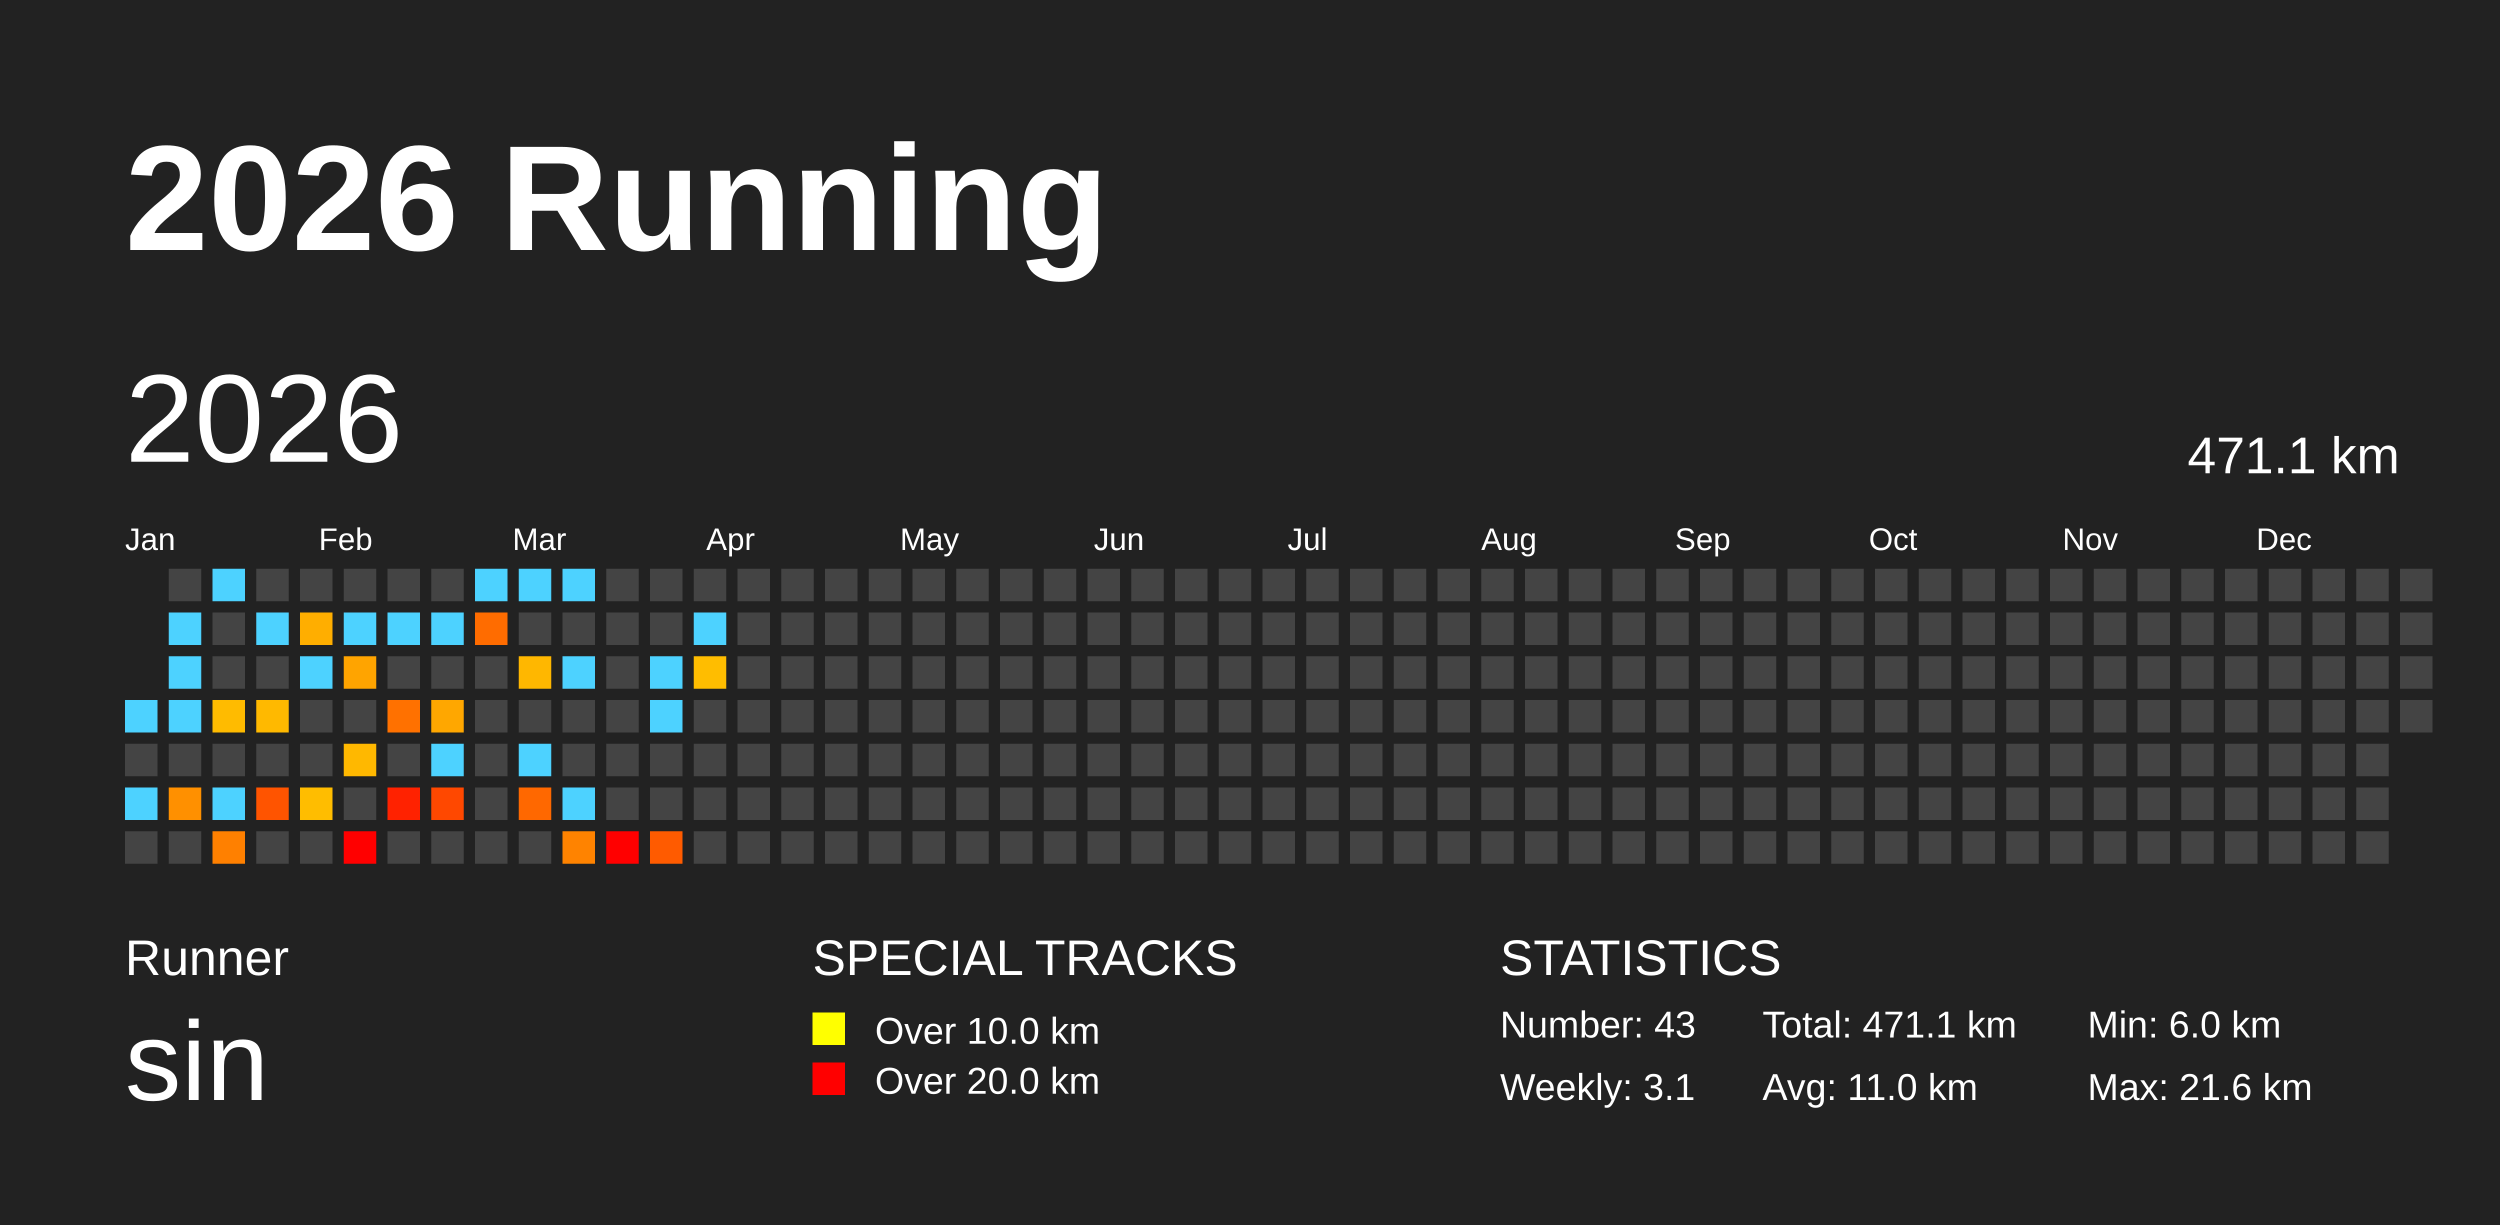
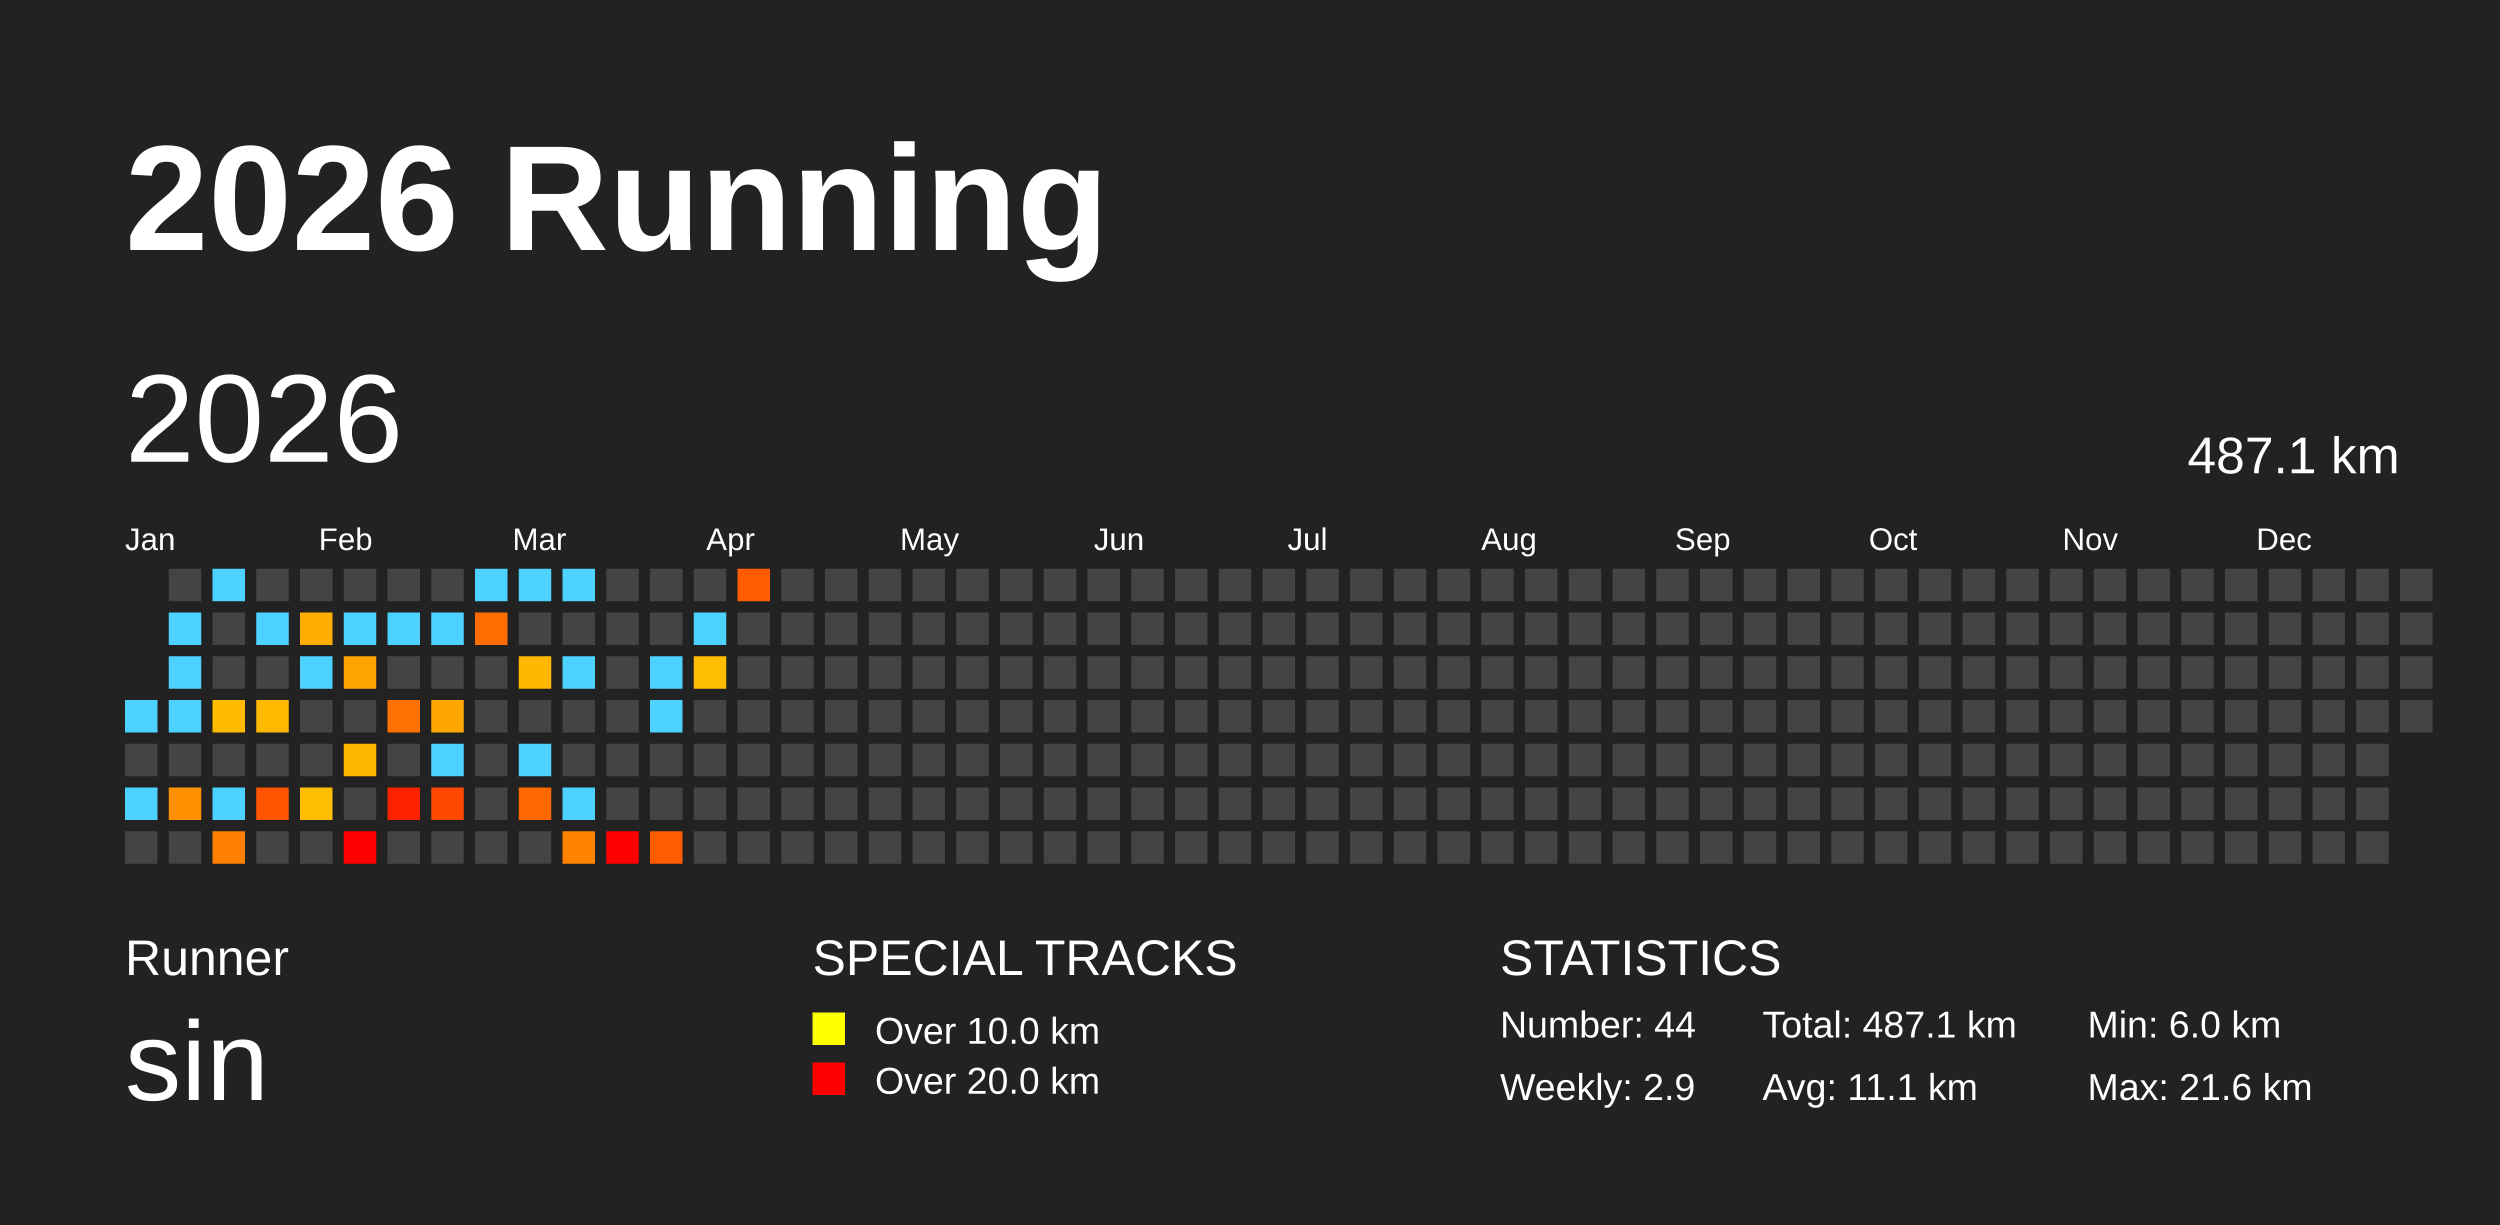
<svg xmlns="http://www.w3.org/2000/svg" baseProfile="full" height="98mm" version="1.1" viewBox="0,0,200,98" width="200mm">
  <defs />
  <rect fill="#222222" height="98" width="200" x="0" y="0" />
  <text fill="#FFFFFF" style="font-size:12px; font-family:Arial; font-weight:bold;" x="10" y="20">2026 Running</text>
  <text fill="#FFFFFF" style="font-size:4px; font-family:Arial" x="10" y="78">Runner</text>
  <text fill="#FFFFFF" style="font-size:9px; font-family:Arial" x="10" y="88">sin</text>
  <text fill="#FFFFFF" style="font-size:4px; font-family:Arial" x="65" y="78">SPECIAL TRACKS</text>
  <rect fill="yellow" height="2.6" width="2.6" x="65" y="81" />
  <text fill="#FFFFFF" style="font-size:3px; font-family:Arial" x="70" y="83.5">Over 10.0 km</text>
  <rect fill="red" height="2.6" width="2.6" x="65" y="85" />
  <text fill="#FFFFFF" style="font-size:3px; font-family:Arial" x="70" y="87.5">Over 20.0 km</text>
  <text fill="#FFFFFF" style="font-size:4px; font-family:Arial" x="120" y="78">STATISTICS</text>
-   <text fill="#FFFFFF" style="font-size:3px; font-family:Arial" x="120" y="83">Number: 43</text>
-   <text fill="#FFFFFF" style="font-size:3px; font-family:Arial" x="120" y="88">Weekly: 3.1</text>
-   <text fill="#FFFFFF" style="font-size:3px; font-family:Arial" x="141" y="83">Total: 471.1 km</text>
-   <text fill="#FFFFFF" style="font-size:3px; font-family:Arial" x="141" y="88">Avg: 11.0 km</text>
+   <text fill="#FFFFFF" style="font-size:3px; font-family:Arial" x="120" y="83">Number: 44</text>
+   <text fill="#FFFFFF" style="font-size:3px; font-family:Arial" x="120" y="88">Weekly: 2.9</text>
+   <text fill="#FFFFFF" style="font-size:3px; font-family:Arial" x="141" y="83">Total: 487.1 km</text>
+   <text fill="#FFFFFF" style="font-size:3px; font-family:Arial" x="141" y="88">Avg: 11.1 km</text>
  <text fill="#FFFFFF" style="font-size:3px; font-family:Arial" x="167" y="83">Min: 6.0 km</text>
  <text fill="#FFFFFF" style="font-size:3px; font-family:Arial" x="167" y="88">Max: 21.6 km</text>
  <text dominant-baseline="hanging" fill="#FFFFFF" style="font-size:10.0px; font-family:Arial;" x="10" y="30">2026</text>
-   <text dominant-baseline="hanging" fill="#FFFFFF" style="font-size:4.125px; font-family:Arial;" x="175" y="35">471.1 km</text>
+   <text dominant-baseline="hanging" fill="#FFFFFF" style="font-size:4.125px; font-family:Arial;" x="175" y="35">487.1 km</text>
  <text fill="#FFFFFF" style="font-size:2.5px; font-family:Arial" x="10.0" y="44">Jan</text>
  <text fill="#FFFFFF" style="font-size:2.5px; font-family:Arial" x="25.5" y="44">Feb</text>
  <text fill="#FFFFFF" style="font-size:2.5px; font-family:Arial" x="41.0" y="44">Mar</text>
  <text fill="#FFFFFF" style="font-size:2.5px; font-family:Arial" x="56.5" y="44">Apr</text>
  <text fill="#FFFFFF" style="font-size:2.5px; font-family:Arial" x="72.0" y="44">May</text>
  <text fill="#FFFFFF" style="font-size:2.5px; font-family:Arial" x="87.5" y="44">Jun</text>
  <text fill="#FFFFFF" style="font-size:2.5px; font-family:Arial" x="103.0" y="44">Jul</text>
  <text fill="#FFFFFF" style="font-size:2.5px; font-family:Arial" x="118.5" y="44">Aug</text>
  <text fill="#FFFFFF" style="font-size:2.5px; font-family:Arial" x="134.0" y="44">Sep</text>
  <text fill="#FFFFFF" style="font-size:2.5px; font-family:Arial" x="149.5" y="44">Oct</text>
  <text fill="#FFFFFF" style="font-size:2.5px; font-family:Arial" x="165.0" y="44">Nov</text>
  <text fill="#FFFFFF" style="font-size:2.5px; font-family:Arial" x="180.5" y="44">Dec</text>
  <rect fill="#4dd2ff" height="2.6" width="2.6" x="10.0" y="56.0" />
  <rect fill="#444444" height="2.6" width="2.6" x="10.0" y="59.5" />
  <rect fill="#4dd2ff" height="2.6" width="2.6" x="10.0" y="63.0" />
  <rect fill="#444444" height="2.6" width="2.6" x="10.0" y="66.5" />
  <rect fill="#444444" height="2.6" width="2.6" x="13.5" y="45.5" />
  <rect fill="#4dd2ff" height="2.6" width="2.6" x="13.5" y="49.0" />
  <rect fill="#4dd2ff" height="2.6" width="2.6" x="13.5" y="52.5" />
  <rect fill="#4dd2ff" height="2.6" width="2.6" x="13.5" y="56.0" />
  <rect fill="#444444" height="2.6" width="2.6" x="13.5" y="59.5" />
  <rect fill="#ff9000" height="2.6" width="2.6" x="13.5" y="63.0" />
  <rect fill="#444444" height="2.6" width="2.6" x="13.5" y="66.5" />
  <rect fill="#4dd2ff" height="2.6" width="2.6" x="17.0" y="45.5" />
  <rect fill="#444444" height="2.6" width="2.6" x="17.0" y="49.0" />
  <rect fill="#444444" height="2.6" width="2.6" x="17.0" y="52.5" />
  <rect fill="#ffbb00" height="2.6" width="2.6" x="17.0" y="56.0" />
  <rect fill="#444444" height="2.6" width="2.6" x="17.0" y="59.5" />
  <rect fill="#4dd2ff" height="2.6" width="2.6" x="17.0" y="63.0" />
  <rect fill="#ff8000" height="2.6" width="2.6" x="17.0" y="66.5" />
  <rect fill="#444444" height="2.6" width="2.6" x="20.5" y="45.5" />
  <rect fill="#4dd2ff" height="2.6" width="2.6" x="20.5" y="49.0" />
  <rect fill="#444444" height="2.6" width="2.6" x="20.5" y="52.5" />
  <rect fill="#ffb900" height="2.6" width="2.6" x="20.5" y="56.0" />
  <rect fill="#444444" height="2.6" width="2.6" x="20.5" y="59.5" />
  <rect fill="#ff5400" height="2.6" width="2.6" x="20.5" y="63.0" />
  <rect fill="#444444" height="2.6" width="2.6" x="20.5" y="66.5" />
  <rect fill="#444444" height="2.6" width="2.6" x="24.0" y="45.5" />
  <rect fill="#ffae00" height="2.6" width="2.6" x="24.0" y="49.0" />
  <rect fill="#4dd2ff" height="2.6" width="2.6" x="24.0" y="52.5" />
  <rect fill="#444444" height="2.6" width="2.6" x="24.0" y="56.0" />
  <rect fill="#444444" height="2.6" width="2.6" x="24.0" y="59.5" />
  <rect fill="#ffbd00" height="2.6" width="2.6" x="24.0" y="63.0" />
  <rect fill="#444444" height="2.6" width="2.6" x="24.0" y="66.5" />
  <rect fill="#444444" height="2.6" width="2.6" x="27.5" y="45.5" />
  <rect fill="#4dd2ff" height="2.6" width="2.6" x="27.5" y="49.0" />
  <rect fill="#ffa400" height="2.6" width="2.6" x="27.5" y="52.5" />
  <rect fill="#444444" height="2.6" width="2.6" x="27.5" y="56.0" />
  <rect fill="#ffb800" height="2.6" width="2.6" x="27.5" y="59.5" />
  <rect fill="#444444" height="2.6" width="2.6" x="27.5" y="63.0" />
  <rect fill="red" height="2.6" width="2.6" x="27.5" y="66.5" />
  <rect fill="#444444" height="2.6" width="2.6" x="31.0" y="45.5" />
  <rect fill="#4dd2ff" height="2.6" width="2.6" x="31.0" y="49.0" />
  <rect fill="#444444" height="2.6" width="2.6" x="31.0" y="52.5" />
  <rect fill="#ff7100" height="2.6" width="2.6" x="31.0" y="56.0" />
  <rect fill="#444444" height="2.6" width="2.6" x="31.0" y="59.5" />
  <rect fill="#ff2200" height="2.6" width="2.6" x="31.0" y="63.0" />
  <rect fill="#444444" height="2.6" width="2.6" x="31.0" y="66.5" />
  <rect fill="#444444" height="2.6" width="2.6" x="34.5" y="45.5" />
  <rect fill="#4dd2ff" height="2.6" width="2.6" x="34.5" y="49.0" />
  <rect fill="#444444" height="2.6" width="2.6" x="34.5" y="52.5" />
  <rect fill="#ffa700" height="2.6" width="2.6" x="34.5" y="56.0" />
  <rect fill="#4dd2ff" height="2.6" width="2.6" x="34.5" y="59.5" />
  <rect fill="#ff4800" height="2.6" width="2.6" x="34.5" y="63.0" />
  <rect fill="#444444" height="2.6" width="2.6" x="34.5" y="66.5" />
  <rect fill="#4dd2ff" height="2.6" width="2.6" x="38.0" y="45.5" />
  <rect fill="#ff6c00" height="2.6" width="2.6" x="38.0" y="49.0" />
  <rect fill="#444444" height="2.6" width="2.6" x="38.0" y="52.5" />
  <rect fill="#444444" height="2.6" width="2.6" x="38.0" y="56.0" />
  <rect fill="#444444" height="2.6" width="2.6" x="38.0" y="59.5" />
  <rect fill="#444444" height="2.6" width="2.6" x="38.0" y="63.0" />
  <rect fill="#444444" height="2.6" width="2.6" x="38.0" y="66.5" />
  <rect fill="#4dd2ff" height="2.6" width="2.6" x="41.5" y="45.5" />
  <rect fill="#444444" height="2.6" width="2.6" x="41.5" y="49.0" />
  <rect fill="#ffb700" height="2.6" width="2.6" x="41.5" y="52.5" />
  <rect fill="#444444" height="2.6" width="2.6" x="41.5" y="56.0" />
  <rect fill="#4dd2ff" height="2.6" width="2.6" x="41.5" y="59.5" />
  <rect fill="#ff6800" height="2.6" width="2.6" x="41.5" y="63.0" />
  <rect fill="#444444" height="2.6" width="2.6" x="41.5" y="66.5" />
  <rect fill="#4dd2ff" height="2.6" width="2.6" x="45.0" y="45.5" />
  <rect fill="#444444" height="2.6" width="2.6" x="45.0" y="49.0" />
  <rect fill="#4dd2ff" height="2.6" width="2.6" x="45.0" y="52.5" />
  <rect fill="#444444" height="2.6" width="2.6" x="45.0" y="56.0" />
  <rect fill="#444444" height="2.6" width="2.6" x="45.0" y="59.5" />
  <rect fill="#4dd2ff" height="2.6" width="2.6" x="45.0" y="63.0" />
  <rect fill="#ff8300" height="2.6" width="2.6" x="45.0" y="66.5" />
  <rect fill="#444444" height="2.6" width="2.6" x="48.5" y="45.5" />
  <rect fill="#444444" height="2.6" width="2.6" x="48.5" y="49.0" />
  <rect fill="#444444" height="2.6" width="2.6" x="48.5" y="52.5" />
  <rect fill="#444444" height="2.6" width="2.6" x="48.5" y="56.0" />
  <rect fill="#444444" height="2.6" width="2.6" x="48.5" y="59.5" />
  <rect fill="#444444" height="2.6" width="2.6" x="48.5" y="63.0" />
  <rect fill="red" height="2.6" width="2.6" x="48.5" y="66.5" />
  <rect fill="#444444" height="2.6" width="2.6" x="52.0" y="45.5" />
  <rect fill="#444444" height="2.6" width="2.6" x="52.0" y="49.0" />
  <rect fill="#4dd2ff" height="2.6" width="2.6" x="52.0" y="52.5" />
  <rect fill="#4dd2ff" height="2.6" width="2.6" x="52.0" y="56.0" />
  <rect fill="#444444" height="2.6" width="2.6" x="52.0" y="59.5" />
  <rect fill="#444444" height="2.6" width="2.6" x="52.0" y="63.0" />
  <rect fill="#ff5b00" height="2.6" width="2.6" x="52.0" y="66.5" />
  <rect fill="#444444" height="2.6" width="2.6" x="55.5" y="45.5" />
  <rect fill="#4dd2ff" height="2.6" width="2.6" x="55.5" y="49.0" />
  <rect fill="#ffbd00" height="2.6" width="2.6" x="55.5" y="52.5" />
  <rect fill="#444444" height="2.6" width="2.6" x="55.5" y="56.0" />
  <rect fill="#444444" height="2.6" width="2.6" x="55.5" y="59.5" />
  <rect fill="#444444" height="2.6" width="2.6" x="55.5" y="63.0" />
  <rect fill="#444444" height="2.6" width="2.6" x="55.5" y="66.5" />
-   <rect fill="#444444" height="2.6" width="2.6" x="59.0" y="45.5" />
+   <rect fill="#ff5b00" height="2.6" width="2.6" x="59.0" y="45.5" />
  <rect fill="#444444" height="2.6" width="2.6" x="59.0" y="49.0" />
  <rect fill="#444444" height="2.6" width="2.6" x="59.0" y="52.5" />
  <rect fill="#444444" height="2.6" width="2.6" x="59.0" y="56.0" />
  <rect fill="#444444" height="2.6" width="2.6" x="59.0" y="59.5" />
  <rect fill="#444444" height="2.6" width="2.6" x="59.0" y="63.0" />
  <rect fill="#444444" height="2.6" width="2.6" x="59.0" y="66.5" />
  <rect fill="#444444" height="2.6" width="2.6" x="62.5" y="45.5" />
  <rect fill="#444444" height="2.6" width="2.6" x="62.5" y="49.0" />
  <rect fill="#444444" height="2.6" width="2.6" x="62.5" y="52.5" />
  <rect fill="#444444" height="2.6" width="2.6" x="62.5" y="56.0" />
  <rect fill="#444444" height="2.6" width="2.6" x="62.5" y="59.5" />
  <rect fill="#444444" height="2.6" width="2.6" x="62.5" y="63.0" />
  <rect fill="#444444" height="2.6" width="2.6" x="62.5" y="66.5" />
  <rect fill="#444444" height="2.6" width="2.6" x="66.0" y="45.5" />
  <rect fill="#444444" height="2.6" width="2.6" x="66.0" y="49.0" />
  <rect fill="#444444" height="2.6" width="2.6" x="66.0" y="52.5" />
  <rect fill="#444444" height="2.6" width="2.6" x="66.0" y="56.0" />
  <rect fill="#444444" height="2.6" width="2.6" x="66.0" y="59.5" />
  <rect fill="#444444" height="2.6" width="2.6" x="66.0" y="63.0" />
  <rect fill="#444444" height="2.6" width="2.6" x="66.0" y="66.5" />
  <rect fill="#444444" height="2.6" width="2.6" x="69.5" y="45.5" />
  <rect fill="#444444" height="2.6" width="2.6" x="69.5" y="49.0" />
  <rect fill="#444444" height="2.6" width="2.6" x="69.5" y="52.5" />
  <rect fill="#444444" height="2.6" width="2.6" x="69.5" y="56.0" />
  <rect fill="#444444" height="2.6" width="2.6" x="69.5" y="59.5" />
  <rect fill="#444444" height="2.6" width="2.6" x="69.5" y="63.0" />
  <rect fill="#444444" height="2.6" width="2.6" x="69.5" y="66.5" />
  <rect fill="#444444" height="2.6" width="2.6" x="73.0" y="45.5" />
  <rect fill="#444444" height="2.6" width="2.6" x="73.0" y="49.0" />
  <rect fill="#444444" height="2.6" width="2.6" x="73.0" y="52.5" />
  <rect fill="#444444" height="2.6" width="2.6" x="73.0" y="56.0" />
  <rect fill="#444444" height="2.6" width="2.6" x="73.0" y="59.5" />
  <rect fill="#444444" height="2.6" width="2.6" x="73.0" y="63.0" />
  <rect fill="#444444" height="2.6" width="2.6" x="73.0" y="66.5" />
  <rect fill="#444444" height="2.6" width="2.6" x="76.5" y="45.5" />
  <rect fill="#444444" height="2.6" width="2.6" x="76.5" y="49.0" />
  <rect fill="#444444" height="2.6" width="2.6" x="76.5" y="52.5" />
  <rect fill="#444444" height="2.6" width="2.6" x="76.5" y="56.0" />
  <rect fill="#444444" height="2.6" width="2.6" x="76.5" y="59.5" />
  <rect fill="#444444" height="2.6" width="2.6" x="76.5" y="63.0" />
  <rect fill="#444444" height="2.6" width="2.6" x="76.5" y="66.5" />
  <rect fill="#444444" height="2.6" width="2.6" x="80.0" y="45.5" />
  <rect fill="#444444" height="2.6" width="2.6" x="80.0" y="49.0" />
  <rect fill="#444444" height="2.6" width="2.6" x="80.0" y="52.5" />
  <rect fill="#444444" height="2.6" width="2.6" x="80.0" y="56.0" />
  <rect fill="#444444" height="2.6" width="2.6" x="80.0" y="59.5" />
  <rect fill="#444444" height="2.6" width="2.6" x="80.0" y="63.0" />
  <rect fill="#444444" height="2.6" width="2.6" x="80.0" y="66.5" />
  <rect fill="#444444" height="2.6" width="2.6" x="83.5" y="45.5" />
  <rect fill="#444444" height="2.6" width="2.6" x="83.5" y="49.0" />
  <rect fill="#444444" height="2.6" width="2.6" x="83.5" y="52.5" />
  <rect fill="#444444" height="2.6" width="2.6" x="83.5" y="56.0" />
  <rect fill="#444444" height="2.6" width="2.6" x="83.5" y="59.5" />
  <rect fill="#444444" height="2.6" width="2.6" x="83.5" y="63.0" />
  <rect fill="#444444" height="2.6" width="2.6" x="83.5" y="66.5" />
  <rect fill="#444444" height="2.6" width="2.6" x="87.0" y="45.5" />
  <rect fill="#444444" height="2.6" width="2.6" x="87.0" y="49.0" />
  <rect fill="#444444" height="2.6" width="2.6" x="87.0" y="52.5" />
  <rect fill="#444444" height="2.6" width="2.6" x="87.0" y="56.0" />
  <rect fill="#444444" height="2.6" width="2.6" x="87.0" y="59.5" />
  <rect fill="#444444" height="2.6" width="2.6" x="87.0" y="63.0" />
  <rect fill="#444444" height="2.6" width="2.6" x="87.0" y="66.5" />
  <rect fill="#444444" height="2.6" width="2.6" x="90.5" y="45.5" />
  <rect fill="#444444" height="2.6" width="2.6" x="90.5" y="49.0" />
  <rect fill="#444444" height="2.6" width="2.6" x="90.5" y="52.5" />
  <rect fill="#444444" height="2.6" width="2.6" x="90.5" y="56.0" />
  <rect fill="#444444" height="2.6" width="2.6" x="90.5" y="59.5" />
  <rect fill="#444444" height="2.6" width="2.6" x="90.5" y="63.0" />
  <rect fill="#444444" height="2.6" width="2.6" x="90.5" y="66.5" />
  <rect fill="#444444" height="2.6" width="2.6" x="94.0" y="45.5" />
  <rect fill="#444444" height="2.6" width="2.6" x="94.0" y="49.0" />
  <rect fill="#444444" height="2.6" width="2.6" x="94.0" y="52.5" />
  <rect fill="#444444" height="2.6" width="2.6" x="94.0" y="56.0" />
  <rect fill="#444444" height="2.6" width="2.6" x="94.0" y="59.5" />
  <rect fill="#444444" height="2.6" width="2.6" x="94.0" y="63.0" />
  <rect fill="#444444" height="2.6" width="2.6" x="94.0" y="66.5" />
  <rect fill="#444444" height="2.6" width="2.6" x="97.5" y="45.5" />
  <rect fill="#444444" height="2.6" width="2.6" x="97.5" y="49.0" />
  <rect fill="#444444" height="2.6" width="2.6" x="97.5" y="52.5" />
  <rect fill="#444444" height="2.6" width="2.6" x="97.5" y="56.0" />
  <rect fill="#444444" height="2.6" width="2.6" x="97.5" y="59.5" />
  <rect fill="#444444" height="2.6" width="2.6" x="97.5" y="63.0" />
  <rect fill="#444444" height="2.6" width="2.6" x="97.5" y="66.5" />
  <rect fill="#444444" height="2.6" width="2.6" x="101.0" y="45.5" />
  <rect fill="#444444" height="2.6" width="2.6" x="101.0" y="49.0" />
  <rect fill="#444444" height="2.6" width="2.6" x="101.0" y="52.5" />
  <rect fill="#444444" height="2.6" width="2.6" x="101.0" y="56.0" />
  <rect fill="#444444" height="2.6" width="2.6" x="101.0" y="59.5" />
  <rect fill="#444444" height="2.6" width="2.6" x="101.0" y="63.0" />
  <rect fill="#444444" height="2.6" width="2.6" x="101.0" y="66.5" />
  <rect fill="#444444" height="2.6" width="2.6" x="104.5" y="45.5" />
  <rect fill="#444444" height="2.6" width="2.6" x="104.5" y="49.0" />
  <rect fill="#444444" height="2.6" width="2.6" x="104.5" y="52.5" />
  <rect fill="#444444" height="2.6" width="2.6" x="104.5" y="56.0" />
  <rect fill="#444444" height="2.6" width="2.6" x="104.5" y="59.5" />
  <rect fill="#444444" height="2.6" width="2.6" x="104.5" y="63.0" />
  <rect fill="#444444" height="2.6" width="2.6" x="104.5" y="66.5" />
  <rect fill="#444444" height="2.6" width="2.6" x="108.0" y="45.5" />
  <rect fill="#444444" height="2.6" width="2.6" x="108.0" y="49.0" />
  <rect fill="#444444" height="2.6" width="2.6" x="108.0" y="52.5" />
  <rect fill="#444444" height="2.6" width="2.6" x="108.0" y="56.0" />
  <rect fill="#444444" height="2.6" width="2.6" x="108.0" y="59.5" />
  <rect fill="#444444" height="2.6" width="2.6" x="108.0" y="63.0" />
  <rect fill="#444444" height="2.6" width="2.6" x="108.0" y="66.5" />
  <rect fill="#444444" height="2.6" width="2.6" x="111.5" y="45.5" />
  <rect fill="#444444" height="2.6" width="2.6" x="111.5" y="49.0" />
  <rect fill="#444444" height="2.6" width="2.6" x="111.5" y="52.5" />
  <rect fill="#444444" height="2.6" width="2.6" x="111.5" y="56.0" />
  <rect fill="#444444" height="2.6" width="2.6" x="111.5" y="59.5" />
  <rect fill="#444444" height="2.6" width="2.6" x="111.5" y="63.0" />
  <rect fill="#444444" height="2.6" width="2.6" x="111.5" y="66.5" />
  <rect fill="#444444" height="2.6" width="2.6" x="115.0" y="45.5" />
  <rect fill="#444444" height="2.6" width="2.6" x="115.0" y="49.0" />
  <rect fill="#444444" height="2.6" width="2.6" x="115.0" y="52.5" />
  <rect fill="#444444" height="2.6" width="2.6" x="115.0" y="56.0" />
  <rect fill="#444444" height="2.6" width="2.6" x="115.0" y="59.5" />
  <rect fill="#444444" height="2.6" width="2.6" x="115.0" y="63.0" />
  <rect fill="#444444" height="2.6" width="2.6" x="115.0" y="66.5" />
  <rect fill="#444444" height="2.6" width="2.6" x="118.5" y="45.5" />
  <rect fill="#444444" height="2.6" width="2.6" x="118.5" y="49.0" />
  <rect fill="#444444" height="2.6" width="2.6" x="118.5" y="52.5" />
  <rect fill="#444444" height="2.6" width="2.6" x="118.5" y="56.0" />
  <rect fill="#444444" height="2.6" width="2.6" x="118.5" y="59.5" />
  <rect fill="#444444" height="2.6" width="2.6" x="118.5" y="63.0" />
  <rect fill="#444444" height="2.6" width="2.6" x="118.5" y="66.5" />
  <rect fill="#444444" height="2.6" width="2.6" x="122.0" y="45.5" />
  <rect fill="#444444" height="2.6" width="2.6" x="122.0" y="49.0" />
  <rect fill="#444444" height="2.6" width="2.6" x="122.0" y="52.5" />
  <rect fill="#444444" height="2.6" width="2.6" x="122.0" y="56.0" />
  <rect fill="#444444" height="2.6" width="2.6" x="122.0" y="59.5" />
  <rect fill="#444444" height="2.6" width="2.6" x="122.0" y="63.0" />
  <rect fill="#444444" height="2.6" width="2.6" x="122.0" y="66.5" />
  <rect fill="#444444" height="2.6" width="2.6" x="125.5" y="45.5" />
  <rect fill="#444444" height="2.6" width="2.6" x="125.5" y="49.0" />
  <rect fill="#444444" height="2.6" width="2.6" x="125.5" y="52.5" />
  <rect fill="#444444" height="2.6" width="2.6" x="125.5" y="56.0" />
  <rect fill="#444444" height="2.6" width="2.6" x="125.5" y="59.5" />
  <rect fill="#444444" height="2.6" width="2.6" x="125.5" y="63.0" />
  <rect fill="#444444" height="2.6" width="2.6" x="125.5" y="66.5" />
  <rect fill="#444444" height="2.6" width="2.6" x="129.0" y="45.5" />
  <rect fill="#444444" height="2.6" width="2.6" x="129.0" y="49.0" />
  <rect fill="#444444" height="2.6" width="2.6" x="129.0" y="52.5" />
  <rect fill="#444444" height="2.6" width="2.6" x="129.0" y="56.0" />
  <rect fill="#444444" height="2.6" width="2.6" x="129.0" y="59.5" />
  <rect fill="#444444" height="2.6" width="2.6" x="129.0" y="63.0" />
  <rect fill="#444444" height="2.6" width="2.6" x="129.0" y="66.5" />
  <rect fill="#444444" height="2.6" width="2.6" x="132.5" y="45.5" />
  <rect fill="#444444" height="2.6" width="2.6" x="132.5" y="49.0" />
  <rect fill="#444444" height="2.6" width="2.6" x="132.5" y="52.5" />
  <rect fill="#444444" height="2.6" width="2.6" x="132.5" y="56.0" />
  <rect fill="#444444" height="2.6" width="2.6" x="132.5" y="59.5" />
  <rect fill="#444444" height="2.6" width="2.6" x="132.5" y="63.0" />
  <rect fill="#444444" height="2.6" width="2.6" x="132.5" y="66.5" />
  <rect fill="#444444" height="2.6" width="2.6" x="136.0" y="45.5" />
  <rect fill="#444444" height="2.6" width="2.6" x="136.0" y="49.0" />
  <rect fill="#444444" height="2.6" width="2.6" x="136.0" y="52.5" />
  <rect fill="#444444" height="2.6" width="2.6" x="136.0" y="56.0" />
  <rect fill="#444444" height="2.6" width="2.6" x="136.0" y="59.5" />
  <rect fill="#444444" height="2.6" width="2.6" x="136.0" y="63.0" />
  <rect fill="#444444" height="2.6" width="2.6" x="136.0" y="66.5" />
  <rect fill="#444444" height="2.6" width="2.6" x="139.5" y="45.5" />
  <rect fill="#444444" height="2.6" width="2.6" x="139.5" y="49.0" />
  <rect fill="#444444" height="2.6" width="2.6" x="139.5" y="52.5" />
  <rect fill="#444444" height="2.6" width="2.6" x="139.5" y="56.0" />
  <rect fill="#444444" height="2.6" width="2.6" x="139.5" y="59.5" />
  <rect fill="#444444" height="2.6" width="2.6" x="139.5" y="63.0" />
  <rect fill="#444444" height="2.6" width="2.6" x="139.5" y="66.5" />
  <rect fill="#444444" height="2.6" width="2.6" x="143.0" y="45.5" />
  <rect fill="#444444" height="2.6" width="2.6" x="143.0" y="49.0" />
  <rect fill="#444444" height="2.6" width="2.6" x="143.0" y="52.5" />
  <rect fill="#444444" height="2.6" width="2.6" x="143.0" y="56.0" />
  <rect fill="#444444" height="2.6" width="2.6" x="143.0" y="59.5" />
  <rect fill="#444444" height="2.6" width="2.6" x="143.0" y="63.0" />
  <rect fill="#444444" height="2.6" width="2.6" x="143.0" y="66.5" />
  <rect fill="#444444" height="2.6" width="2.6" x="146.5" y="45.5" />
  <rect fill="#444444" height="2.6" width="2.6" x="146.5" y="49.0" />
  <rect fill="#444444" height="2.6" width="2.6" x="146.5" y="52.5" />
  <rect fill="#444444" height="2.6" width="2.6" x="146.5" y="56.0" />
  <rect fill="#444444" height="2.6" width="2.6" x="146.5" y="59.5" />
  <rect fill="#444444" height="2.6" width="2.6" x="146.5" y="63.0" />
  <rect fill="#444444" height="2.6" width="2.6" x="146.5" y="66.5" />
  <rect fill="#444444" height="2.6" width="2.6" x="150.0" y="45.5" />
  <rect fill="#444444" height="2.6" width="2.6" x="150.0" y="49.0" />
  <rect fill="#444444" height="2.6" width="2.6" x="150.0" y="52.5" />
  <rect fill="#444444" height="2.6" width="2.6" x="150.0" y="56.0" />
  <rect fill="#444444" height="2.6" width="2.6" x="150.0" y="59.5" />
  <rect fill="#444444" height="2.6" width="2.6" x="150.0" y="63.0" />
  <rect fill="#444444" height="2.6" width="2.6" x="150.0" y="66.5" />
  <rect fill="#444444" height="2.6" width="2.6" x="153.5" y="45.5" />
  <rect fill="#444444" height="2.6" width="2.6" x="153.5" y="49.0" />
  <rect fill="#444444" height="2.6" width="2.6" x="153.5" y="52.5" />
  <rect fill="#444444" height="2.6" width="2.6" x="153.5" y="56.0" />
  <rect fill="#444444" height="2.6" width="2.6" x="153.5" y="59.5" />
  <rect fill="#444444" height="2.6" width="2.6" x="153.5" y="63.0" />
  <rect fill="#444444" height="2.6" width="2.6" x="153.5" y="66.5" />
  <rect fill="#444444" height="2.6" width="2.6" x="157.0" y="45.5" />
  <rect fill="#444444" height="2.6" width="2.6" x="157.0" y="49.0" />
  <rect fill="#444444" height="2.6" width="2.6" x="157.0" y="52.5" />
  <rect fill="#444444" height="2.6" width="2.6" x="157.0" y="56.0" />
  <rect fill="#444444" height="2.6" width="2.6" x="157.0" y="59.5" />
  <rect fill="#444444" height="2.6" width="2.6" x="157.0" y="63.0" />
  <rect fill="#444444" height="2.6" width="2.6" x="157.0" y="66.5" />
  <rect fill="#444444" height="2.6" width="2.6" x="160.5" y="45.5" />
  <rect fill="#444444" height="2.6" width="2.6" x="160.5" y="49.0" />
  <rect fill="#444444" height="2.6" width="2.6" x="160.5" y="52.5" />
  <rect fill="#444444" height="2.6" width="2.6" x="160.5" y="56.0" />
  <rect fill="#444444" height="2.6" width="2.6" x="160.5" y="59.5" />
  <rect fill="#444444" height="2.6" width="2.6" x="160.5" y="63.0" />
  <rect fill="#444444" height="2.6" width="2.6" x="160.5" y="66.5" />
  <rect fill="#444444" height="2.6" width="2.6" x="164.0" y="45.5" />
  <rect fill="#444444" height="2.6" width="2.6" x="164.0" y="49.0" />
  <rect fill="#444444" height="2.6" width="2.6" x="164.0" y="52.5" />
  <rect fill="#444444" height="2.6" width="2.6" x="164.0" y="56.0" />
  <rect fill="#444444" height="2.6" width="2.6" x="164.0" y="59.5" />
  <rect fill="#444444" height="2.6" width="2.6" x="164.0" y="63.0" />
  <rect fill="#444444" height="2.6" width="2.6" x="164.0" y="66.5" />
  <rect fill="#444444" height="2.6" width="2.6" x="167.5" y="45.5" />
  <rect fill="#444444" height="2.6" width="2.6" x="167.5" y="49.0" />
  <rect fill="#444444" height="2.6" width="2.6" x="167.5" y="52.5" />
  <rect fill="#444444" height="2.6" width="2.6" x="167.5" y="56.0" />
  <rect fill="#444444" height="2.6" width="2.6" x="167.5" y="59.5" />
  <rect fill="#444444" height="2.6" width="2.6" x="167.5" y="63.0" />
  <rect fill="#444444" height="2.6" width="2.6" x="167.5" y="66.5" />
  <rect fill="#444444" height="2.6" width="2.6" x="171.0" y="45.5" />
  <rect fill="#444444" height="2.6" width="2.6" x="171.0" y="49.0" />
  <rect fill="#444444" height="2.6" width="2.6" x="171.0" y="52.5" />
  <rect fill="#444444" height="2.6" width="2.6" x="171.0" y="56.0" />
  <rect fill="#444444" height="2.6" width="2.6" x="171.0" y="59.5" />
  <rect fill="#444444" height="2.6" width="2.6" x="171.0" y="63.0" />
  <rect fill="#444444" height="2.6" width="2.6" x="171.0" y="66.5" />
  <rect fill="#444444" height="2.6" width="2.6" x="174.5" y="45.5" />
  <rect fill="#444444" height="2.6" width="2.6" x="174.5" y="49.0" />
  <rect fill="#444444" height="2.6" width="2.6" x="174.5" y="52.5" />
  <rect fill="#444444" height="2.6" width="2.6" x="174.5" y="56.0" />
  <rect fill="#444444" height="2.6" width="2.6" x="174.5" y="59.5" />
  <rect fill="#444444" height="2.6" width="2.6" x="174.5" y="63.0" />
  <rect fill="#444444" height="2.6" width="2.6" x="174.5" y="66.5" />
  <rect fill="#444444" height="2.6" width="2.6" x="178.0" y="45.5" />
  <rect fill="#444444" height="2.6" width="2.6" x="178.0" y="49.0" />
  <rect fill="#444444" height="2.6" width="2.6" x="178.0" y="52.5" />
  <rect fill="#444444" height="2.6" width="2.6" x="178.0" y="56.0" />
  <rect fill="#444444" height="2.6" width="2.6" x="178.0" y="59.5" />
  <rect fill="#444444" height="2.6" width="2.6" x="178.0" y="63.0" />
  <rect fill="#444444" height="2.6" width="2.6" x="178.0" y="66.5" />
  <rect fill="#444444" height="2.6" width="2.6" x="181.5" y="45.5" />
  <rect fill="#444444" height="2.6" width="2.6" x="181.5" y="49.0" />
  <rect fill="#444444" height="2.6" width="2.6" x="181.5" y="52.5" />
  <rect fill="#444444" height="2.6" width="2.6" x="181.5" y="56.0" />
  <rect fill="#444444" height="2.6" width="2.6" x="181.5" y="59.5" />
  <rect fill="#444444" height="2.6" width="2.6" x="181.5" y="63.0" />
  <rect fill="#444444" height="2.6" width="2.6" x="181.5" y="66.5" />
  <rect fill="#444444" height="2.6" width="2.6" x="185.0" y="45.5" />
  <rect fill="#444444" height="2.6" width="2.6" x="185.0" y="49.0" />
  <rect fill="#444444" height="2.6" width="2.6" x="185.0" y="52.5" />
  <rect fill="#444444" height="2.6" width="2.6" x="185.0" y="56.0" />
  <rect fill="#444444" height="2.6" width="2.6" x="185.0" y="59.5" />
  <rect fill="#444444" height="2.6" width="2.6" x="185.0" y="63.0" />
  <rect fill="#444444" height="2.6" width="2.6" x="185.0" y="66.5" />
  <rect fill="#444444" height="2.6" width="2.6" x="188.5" y="45.5" />
  <rect fill="#444444" height="2.6" width="2.6" x="188.5" y="49.0" />
  <rect fill="#444444" height="2.6" width="2.6" x="188.5" y="52.5" />
  <rect fill="#444444" height="2.6" width="2.6" x="188.5" y="56.0" />
  <rect fill="#444444" height="2.6" width="2.6" x="188.5" y="59.5" />
  <rect fill="#444444" height="2.6" width="2.6" x="188.5" y="63.0" />
  <rect fill="#444444" height="2.6" width="2.6" x="188.5" y="66.5" />
  <rect fill="#444444" height="2.6" width="2.6" x="192.0" y="45.5" />
  <rect fill="#444444" height="2.6" width="2.6" x="192.0" y="49.0" />
  <rect fill="#444444" height="2.6" width="2.6" x="192.0" y="52.5" />
  <rect fill="#444444" height="2.6" width="2.6" x="192.0" y="56.0" />
</svg>
